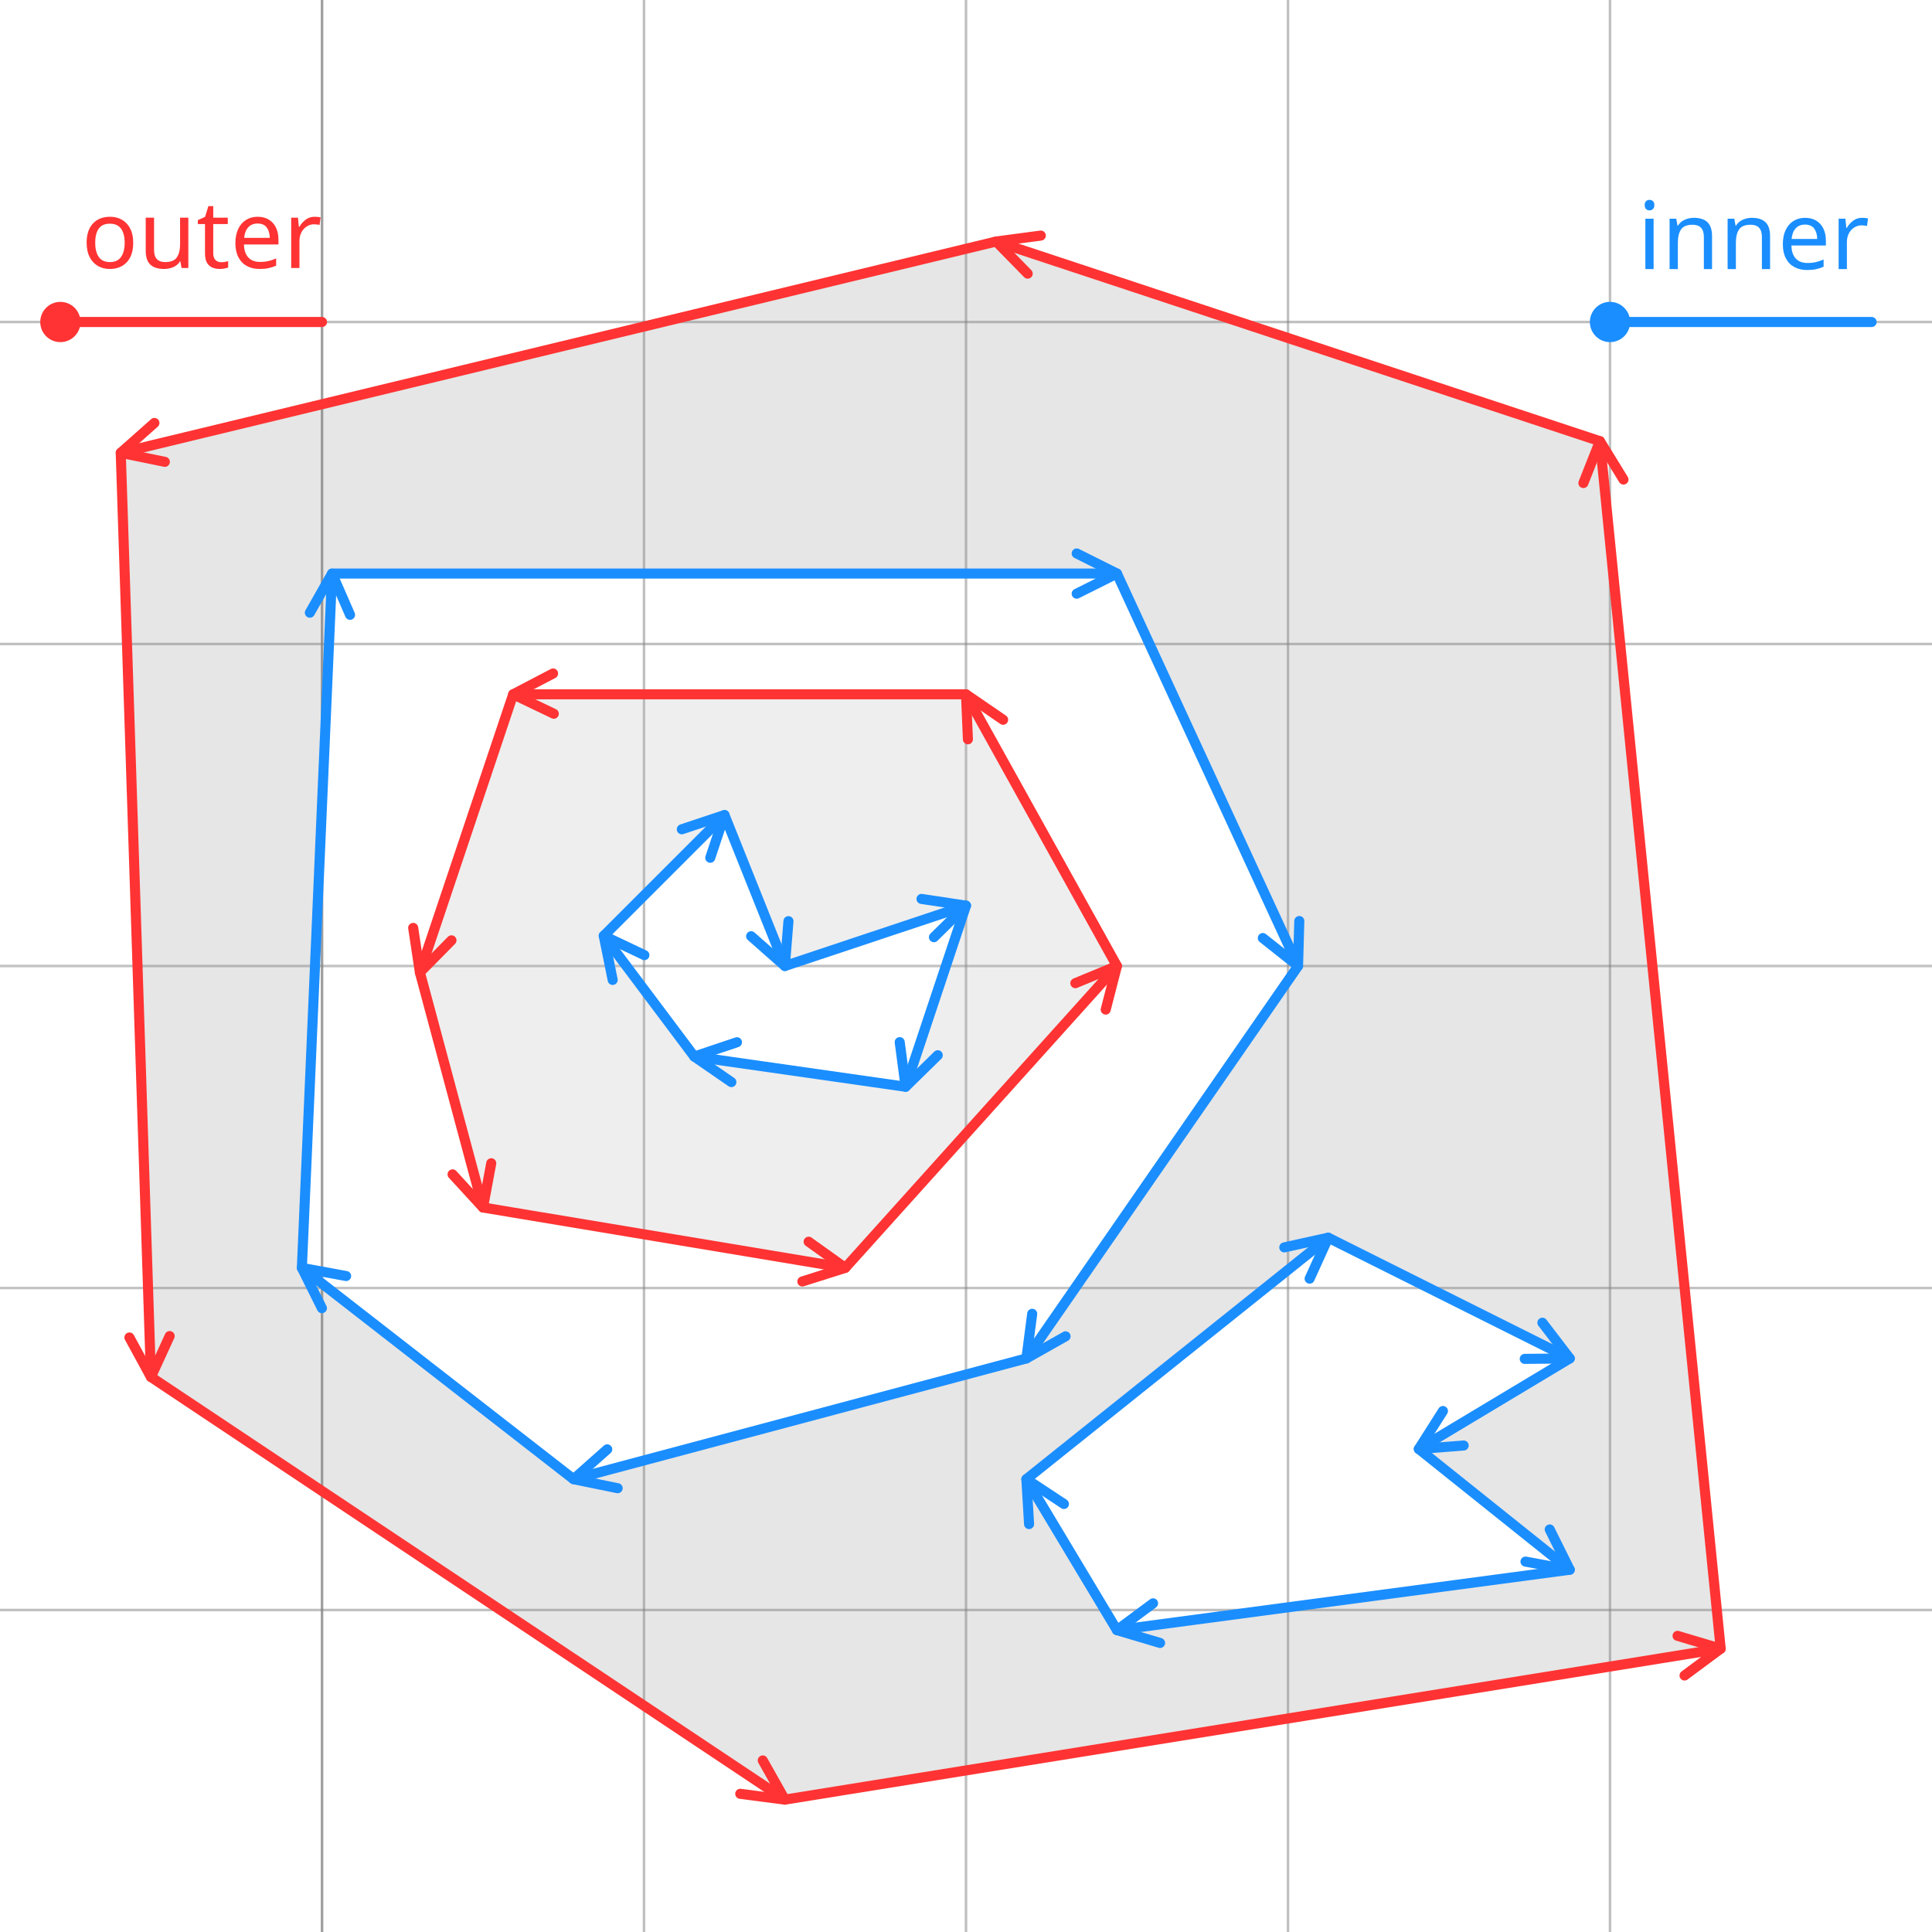
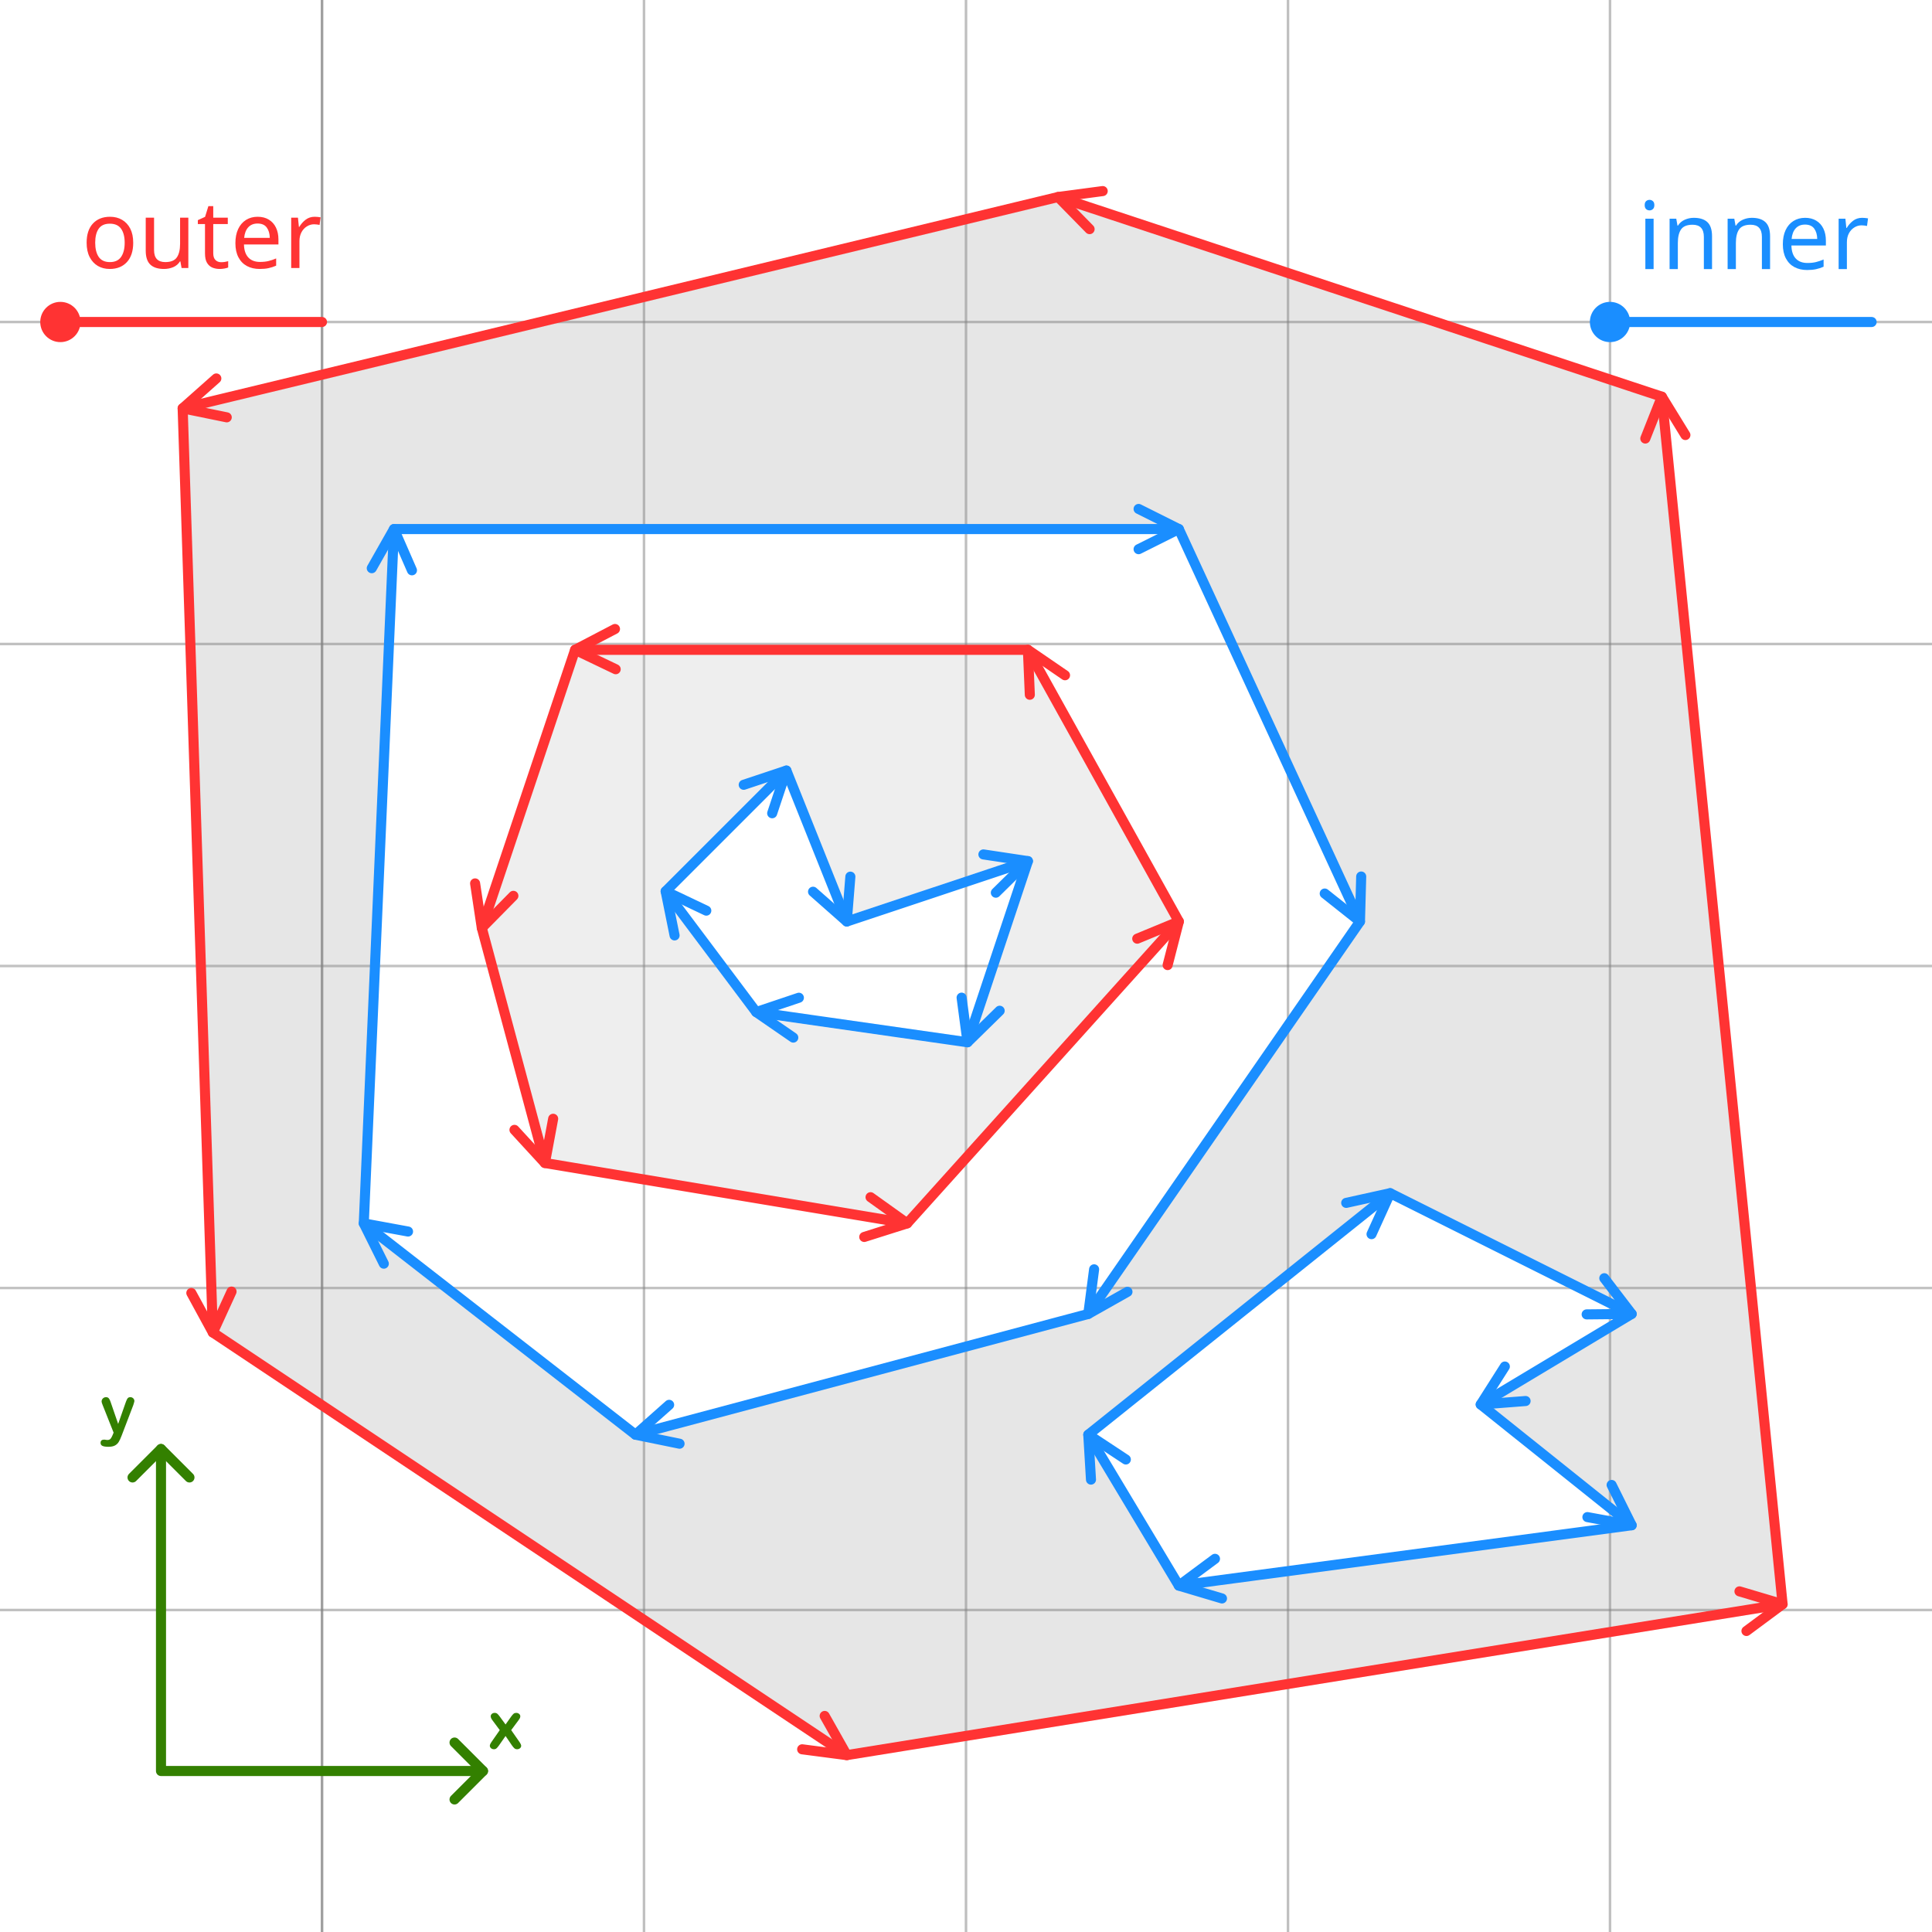
<svg xmlns="http://www.w3.org/2000/svg" width="768" height="768" viewBox="0 0 768 768" version="1.1" id="svg5">
  <defs id="defs2">
    </defs>
  <g id="layer1">
    <g id="g2">
      <path style="fill:#000000;stroke:#808080;stroke-width:1px;stroke-linecap:butt;stroke-linejoin:miter;stroke-opacity:0.5" d="M 640,0 V 768" id="path17" />
      <path style="fill:#000000;stroke:#808080;stroke-width:1px;stroke-linecap:butt;stroke-linejoin:miter;stroke-opacity:0.5" d="M 384,0 V 768" id="path15" />
      <path style="fill:#000000;stroke:#808080;stroke-width:1px;stroke-linecap:butt;stroke-linejoin:miter;stroke-opacity:0.5" d="M 512,0 V 768" id="path16" />
      <path style="fill:#000000;stroke:#808080;stroke-width:1px;stroke-linecap:butt;stroke-linejoin:miter;stroke-opacity:0.5" d="M 768,640 H 0" id="path32" />
      <path style="fill:#000000;stroke:#808080;stroke-width:1px;stroke-linecap:butt;stroke-linejoin:miter;stroke-opacity:0.5" d="M 768,256 H 0" id="path29-8" />
      <path style="opacity:0.942;fill:#000000;stroke:#808080;stroke-width:1px;stroke-linecap:butt;stroke-linejoin:miter;stroke-opacity:0.5" d="M 768,384 H 0" id="path30" />
      <path style="opacity:0.942;fill:#000000;stroke:#808080;stroke-width:1px;stroke-linecap:butt;stroke-linejoin:miter;stroke-opacity:0.5" d="M 768,512 H 0" id="path31" />
      <path style="fill:#000000;stroke:#808080;stroke-width:1px;stroke-linecap:butt;stroke-linejoin:miter;stroke-opacity:0.5" d="M 128,0 V 768" id="path13" />
      <path style="fill:#20c720;fill-opacity:1;stroke:#808080;stroke-width:1px;stroke-linecap:butt;stroke-linejoin:miter;stroke-opacity:0.502" d="M 128,0 V 768" id="path11" />
      <path style="fill:#000000;stroke:#808080;stroke-width:1px;stroke-linecap:butt;stroke-linejoin:miter;stroke-opacity:0.5" d="M 256,0 V 768" id="path14" />
      <path style="fill:#000000;stroke:#808080;stroke-width:1px;stroke-linecap:butt;stroke-linejoin:miter;stroke-opacity:0.5" d="M 768,128 H 0" id="path7" />
    </g>
-     <path id="path26" style="fill:#808080;fill-opacity:0.196;stroke:none;stroke-width:4;stroke-linecap:butt;stroke-linejoin:round;stroke-dasharray:none;stroke-opacity:1" d="m 396,96 -348,84 12,367.378 252,168 372,-60 -48,-480 z M 132,228 H 444 L 516,384 408,540 228,588 120,504 Z m 396,264 96,48 -60,36 60,48 -180,24 -36,-60 z" />
-     <path id="path29" style="fill:#a9a9a9;fill-opacity:0.196;stroke:none;stroke-width:4;stroke-linecap:butt;stroke-linejoin:round;stroke-dasharray:none;stroke-opacity:1" d="M 204,276 166.913,386.544 192,480 336,504 444,384 384,276 Z m 84,48 24,60 72,-24 -24,72 -84,-12 -36,-48 z" />
-     <text xml:space="preserve" style="font-size:37.333px;line-height:1.25;font-family:'.Apple SD Gothic NeoI';-inkscape-font-specification:'.Apple SD Gothic NeoI';word-spacing:0px;direction:rtl;fill:#ff3333;fill-opacity:1" x="128" y="106.542" id="text3">
-       <tspan id="tspan1" x="128" y="106.542" style="font-style:normal;font-variant:normal;font-weight:normal;font-stretch:normal;font-size:37.333px;font-family:'Arial Rounded MT Bold';-inkscape-font-specification:'Arial Rounded MT Bold, ';fill:#ff3333;fill-opacity:1">outer</tspan>
-     </text>
-     <text xml:space="preserve" style="font-size:37.333px;line-height:1.25;font-family:'.Apple SD Gothic NeoI';-inkscape-font-specification:'.Apple SD Gothic NeoI';word-spacing:0px;direction:rtl;fill:#1a8eff;fill-opacity:1" x="743.132" y="106.961" id="text4">
-       <tspan id="tspan3" x="743.132" y="106.961" style="font-style:normal;font-variant:normal;font-weight:normal;font-stretch:normal;font-size:37.333px;font-family:'Arial Rounded MT Bold';-inkscape-font-specification:'Arial Rounded MT Bold, ';fill:#1a8eff;fill-opacity:1">inner</tspan>
-     </text>
-     <g id="g6">
-       <circle style="fill:#ff3333;fill-opacity:1;stroke:none;stroke-width:4;stroke-linecap:round;stroke-linejoin:round;stroke-miterlimit:16;stroke-dasharray:none;stroke-opacity:1" id="path40" cx="24" cy="128" r="8" />
-       <g id="g5">
-         <g id="g4">
-           <path style="fill:none;stroke:#ff3333;stroke-width:4;stroke-linecap:round;stroke-linejoin:miter;stroke-dasharray:none;stroke-opacity:1" d="M 128,128 H 24" id="path4" />
+     <g id="g11">
+       <text xml:space="preserve" style="font-size:37.333px;line-height:1.25;font-family:'.Apple SD Gothic NeoI';-inkscape-font-specification:'.Apple SD Gothic NeoI';word-spacing:0px;direction:rtl;fill:#ff3333;fill-opacity:1" x="128" y="106.542" id="text3">
+         <tspan id="tspan1" x="128" y="106.542" style="font-style:normal;font-variant:normal;font-weight:normal;font-stretch:normal;font-size:37.333px;font-family:'Arial Rounded MT Bold';-inkscape-font-specification:'Arial Rounded MT Bold, ';fill:#ff3333;fill-opacity:1">outer</tspan>
+       </text>
+       <g id="g6">
+         <circle style="fill:#ff3333;fill-opacity:1;stroke:none;stroke-width:4;stroke-linecap:round;stroke-linejoin:round;stroke-miterlimit:16;stroke-dasharray:none;stroke-opacity:1" id="path40" cx="24" cy="128" r="8" />
+         <g id="g5">
+           <g id="g4">
+             <path style="fill:none;stroke:#ff3333;stroke-width:4;stroke-linecap:round;stroke-linejoin:miter;stroke-dasharray:none;stroke-opacity:1" d="M 128,128 H 24" id="path4" />
+           </g>
        </g>
      </g>
    </g>
-     <circle style="fill:#1a8eff;fill-opacity:1;stroke:none;stroke-width:4;stroke-linecap:round;stroke-linejoin:round;stroke-miterlimit:16;stroke-dasharray:none;stroke-opacity:1" id="circle6" cx="640" cy="128" r="8" />
-     <g id="g8" transform="translate(616)" style="fill:#1a8eff;fill-opacity:1;stroke:#1a8eff;stroke-opacity:1">
-       <g id="g7" style="fill:#1a8eff;fill-opacity:1;stroke:#1a8eff;stroke-opacity:1">
-         <path style="fill:#1a8eff;stroke:#1a8eff;stroke-width:4;stroke-linecap:round;stroke-linejoin:miter;stroke-dasharray:none;stroke-opacity:1;fill-opacity:1" d="M 128,128 H 24" id="path6" />
+     <g id="g10">
+       <text xml:space="preserve" style="font-size:37.333px;line-height:1.25;font-family:'.Apple SD Gothic NeoI';-inkscape-font-specification:'.Apple SD Gothic NeoI';word-spacing:0px;direction:rtl;fill:#1a8eff;fill-opacity:1" x="743.132" y="106.961" id="text4">
+         <tspan id="tspan3" x="743.132" y="106.961" style="font-style:normal;font-variant:normal;font-weight:normal;font-stretch:normal;font-size:37.333px;font-family:'Arial Rounded MT Bold';-inkscape-font-specification:'Arial Rounded MT Bold, ';fill:#1a8eff;fill-opacity:1">inner</tspan>
+       </text>
+       <circle style="fill:#1a8eff;fill-opacity:1;stroke:none;stroke-width:4;stroke-linecap:round;stroke-linejoin:round;stroke-miterlimit:16;stroke-dasharray:none;stroke-opacity:1" id="circle6" cx="640" cy="128" r="8" />
+       <g id="g8" transform="translate(616)" style="fill:#1a8eff;fill-opacity:1;stroke:#1a8eff;stroke-opacity:1">
+         <g id="g7" style="fill:#1a8eff;fill-opacity:1;stroke:#1a8eff;stroke-opacity:1">
+           <path style="fill:#1a8eff;stroke:#1a8eff;stroke-width:4;stroke-linecap:round;stroke-linejoin:miter;stroke-dasharray:none;stroke-opacity:1;fill-opacity:1" d="M 128,128 H 24" id="path6" />
+         </g>
      </g>
    </g>
-     <path id="path9" style="fill:none;fill-opacity:0.196;stroke:#ff3333;stroke-width:4;stroke-linecap:butt;stroke-linejoin:round;stroke-dasharray:none;stroke-opacity:1" d="m 396,96 -348,84 12,367.378 252,168 372,-60 -48,-480 z" />
-     <path style="fill:none;stroke:#1a8eff;stroke-width:4;stroke-linecap:butt;stroke-linejoin:round;stroke-opacity:1;stroke-dasharray:none" d="M 120,504 132,228 H 444 L 516,384 408,540 228,588 Z" id="path10" />
-     <path style="fill:none;stroke:#1a8eff;stroke-width:4;stroke-linecap:round;stroke-linejoin:round;stroke-opacity:1;stroke-dasharray:none;marker-start:" d="m 528,492 96,48 -60,36 60,48 -180,24 -36,-60 z" id="path12" />
-     <path id="path18" style="fill:none;fill-opacity:0.196;stroke:#ff3333;stroke-width:4;stroke-linecap:butt;stroke-linejoin:round;stroke-dasharray:none;stroke-opacity:1" d="M 204,276 166.913,386.544 192,480 336,504 444,384 384,276 Z" />
-     <path style="fill:none;stroke:#1a8eff;stroke-width:4;stroke-linecap:round;stroke-linejoin:round;stroke-opacity:1;stroke-dasharray:none" d="m 240,372 36,48 84,12 24,-72 -72,24 -24,-60 z" id="path19" />
-     <path style="fill:none;stroke:#ff3333;stroke-width:4;stroke-linecap:round;stroke-linejoin:round;stroke-dasharray:none;stroke-opacity:1" d="M 67.437,531.108 60,547.378 51.446,531.667" id="path20" />
-     <path style="fill:none;stroke:#ff3333;stroke-width:4;stroke-linecap:round;stroke-linejoin:round;stroke-dasharray:none;stroke-opacity:1" d="M 65.525,183.586 48,180 61.384,168.131" id="path21" />
-     <path style="fill:none;stroke:#ff3333;stroke-width:4;stroke-linecap:round;stroke-linejoin:round;stroke-dasharray:none;stroke-opacity:1" d="M 408.524,108.773 396,96 413.733,93.645" id="path22" />
-     <path style="fill:none;stroke:#ff3333;stroke-width:4;stroke-linecap:round;stroke-linejoin:round;stroke-dasharray:none;stroke-opacity:1" d="M 629.425,192.014 636,175.378 l 9.364,15.242" id="path23" />
-     <path style="fill:none;stroke:#ff3333;stroke-width:4;stroke-linecap:round;stroke-linejoin:round;stroke-dasharray:none;stroke-opacity:1" d="M 666.854,650.278 684,655.378 669.632,666.035" id="path24" />
-     <path style="fill:none;stroke:#ff3333;stroke-width:4;stroke-linecap:round;stroke-linejoin:round;stroke-dasharray:none;stroke-opacity:1" d="M 303.209,699.798 312,715.378 294.262,713.063" id="path25" />
-     <path style="fill:none;stroke:#1a8eff;stroke-width:4;stroke-linecap:round;stroke-linejoin:round;stroke-dasharray:none;stroke-opacity:1" d="M 137.593,507.24 120,504 l 7.964,16.018" id="path27" />
-     <path style="fill:none;stroke:#ff3333;stroke-width:4;stroke-linecap:round;stroke-linejoin:round;stroke-dasharray:none;stroke-opacity:1" d="M 321.448,493.595 336,504 l -17.055,5.399" id="path28" />
-     <path style="fill:none;stroke:#ff3333;stroke-width:4;stroke-linecap:round;stroke-linejoin:round;stroke-dasharray:none;stroke-opacity:1" d="M 195.28,462.415 192,480 179.9,466.825" id="path33" />
-     <path style="fill:none;stroke:#ff3333;stroke-width:4;stroke-linecap:round;stroke-linejoin:round;stroke-dasharray:none;stroke-opacity:1" d="m 179.466,373.799 -12.553,12.745 -2.664,-17.689" id="path34" />
-     <path style="fill:none;stroke:#1a8eff;stroke-width:4;stroke-linecap:round;stroke-linejoin:round;stroke-dasharray:none;stroke-opacity:1" d="M 292.958,414.305 276,420 l 14.731,10.149" id="path35" />
-     <path style="fill:none;stroke:#1a8eff;stroke-width:4;stroke-linecap:round;stroke-linejoin:round;stroke-dasharray:none;stroke-opacity:1" d="M 357.645,414.267 360,432 372.773,419.476" id="path36" />
-     <path style="fill:none;stroke:#1a8eff;stroke-width:4;stroke-linecap:round;stroke-linejoin:round;stroke-dasharray:none;stroke-opacity:1" d="M 371.255,372.553 384,360 366.311,357.336" id="path37" />
-     <path style="fill:none;stroke:#1a8eff;stroke-width:4;stroke-linecap:round;stroke-linejoin:round;stroke-dasharray:none;stroke-opacity:1" d="M 298.589,372.162 312,384 l 1.424,-17.832" id="path38" />
-     <path style="fill:none;stroke:#1a8eff;stroke-width:4;stroke-linecap:round;stroke-linejoin:round;stroke-dasharray:none;stroke-opacity:1" d="M 282.343,340.971 288,324 l -16.971,5.657" id="path39" />
-     <path style="fill:none;stroke:#1a8eff;stroke-width:4;stroke-linecap:round;stroke-linejoin:round;stroke-dasharray:none;stroke-opacity:1" d="M 256.155,379.683 240,372 l 3.546,17.533" id="path41" />
-     <path style="fill:none;stroke:#ff3333;stroke-width:4;stroke-linecap:round;stroke-linejoin:round;stroke-dasharray:none;stroke-opacity:1" d="M 220.137,283.72 204,276 l 15.858,-8.278" id="path42" />
-     <path style="fill:none;stroke:#ff3333;stroke-width:4;stroke-linecap:round;stroke-linejoin:round;stroke-dasharray:none;stroke-opacity:1" d="M 427.465,390.827 444,384 l -4.459,17.324" id="path43" />
-     <path style="fill:none;stroke:#ff3333;stroke-width:4;stroke-linecap:round;stroke-linejoin:round;stroke-dasharray:none;stroke-opacity:1" d="M 384.76,293.872 384,276 l 14.754,10.115" id="path44" />
-     <path style="fill:none;stroke:#1a8eff;stroke-width:4;stroke-linecap:round;stroke-linejoin:round;stroke-dasharray:none;stroke-opacity:1" d="M 410.315,522.262 408,540 l 15.579,-8.791" id="path45" />
-     <path style="fill:none;stroke:#1a8eff;stroke-width:4;stroke-linecap:round;stroke-linejoin:round;stroke-dasharray:none;stroke-opacity:1" d="M 241.384,576.131 228,588 l 17.525,3.586" id="path46" />
-     <path style="fill:none;stroke:#1a8eff;stroke-width:4;stroke-linecap:round;stroke-linejoin:round;stroke-dasharray:none;stroke-opacity:1" d="M 428,236 444,228 428,220" id="path47" />
-     <path style="fill:none;stroke:#1a8eff;stroke-width:4;stroke-linecap:round;stroke-linejoin:round;stroke-dasharray:none;stroke-opacity:1" d="M 139.152,244.397 132,228 l -8.826,15.559" id="path48" />
-     <path style="fill:none;stroke:#1a8eff;stroke-width:4;stroke-linecap:round;stroke-linejoin:round;stroke-dasharray:none;stroke-opacity:1" d="M 501.988,372.88 516,384 l 0.489,-17.882" id="path49" />
-     <path style="fill:none;stroke:#1a8eff;stroke-width:4;stroke-linecap:round;stroke-linejoin:round;stroke-dasharray:none;stroke-opacity:1" d="M 458.368,637.343 444,648 l 17.146,5.1" id="path50" />
-     <path style="fill:none;stroke:#1a8eff;stroke-width:4;stroke-linecap:round;stroke-linejoin:round;stroke-dasharray:none;stroke-opacity:1" d="M 422.928,597.856 408,588 l 1.072,17.856" id="path51" />
-     <path style="fill:none;stroke:#1a8eff;stroke-width:4;stroke-linecap:round;stroke-linejoin:round;stroke-dasharray:none;stroke-opacity:1" d="M 520.6,508.286 528,492 l -17.469,3.852" id="path52" />
-     <path style="fill:none;stroke:#1a8eff;stroke-width:4;stroke-linecap:round;stroke-linejoin:round;stroke-dasharray:none;stroke-opacity:1" d="M 606.112,540.176 624,540 613.126,525.796" id="path53" />
-     <path style="fill:none;stroke:#1a8eff;stroke-width:4;stroke-linecap:round;stroke-linejoin:round;stroke-dasharray:none;stroke-opacity:1" d="M 606.407,620.76 624,624 616.036,607.982" id="path54" />
-     <path style="fill:none;stroke:#1a8eff;stroke-width:4;stroke-linecap:round;stroke-linejoin:round;stroke-dasharray:none;stroke-opacity:1" d="M 573.594,560.902 564,576 l 17.835,-1.383" id="path55" />
+     <g id="g12" transform="translate(24.60947,-17.68938)">
+       <path id="path26" style="fill:#808080;fill-opacity:0.196;stroke:none;stroke-width:4;stroke-linecap:butt;stroke-linejoin:round;stroke-dasharray:none;stroke-opacity:1" d="m 396,96 -348,84 12,367.378 252,168 372,-60 -48,-480 z M 132,228 H 444 L 516,384 408,540 228,588 120,504 Z m 396,264 96,48 -60,36 60,48 -180,24 -36,-60 z" />
+       <path id="path29" style="fill:#a9a9a9;fill-opacity:0.196;stroke:none;stroke-width:4;stroke-linecap:butt;stroke-linejoin:round;stroke-dasharray:none;stroke-opacity:1" d="M 204,276 166.913,386.544 192,480 336,504 444,384 384,276 Z m 84,48 24,60 72,-24 -24,72 -84,-12 -36,-48 z" />
+       <path id="path9" style="fill:none;fill-opacity:0.196;stroke:#ff3333;stroke-width:4;stroke-linecap:butt;stroke-linejoin:round;stroke-dasharray:none;stroke-opacity:1" d="m 396,96 -348,84 12,367.378 252,168 372,-60 -48,-480 z" />
+       <path style="fill:none;stroke:#1a8eff;stroke-width:4;stroke-linecap:butt;stroke-linejoin:round;stroke-dasharray:none;stroke-opacity:1" d="M 120,504 132,228 H 444 L 516,384 408,540 228,588 Z" id="path10" />
+       <path style="fill:none;stroke:#1a8eff;stroke-width:4;stroke-linecap:round;stroke-linejoin:round;stroke-dasharray:none;stroke-opacity:1" d="m 528,492 96,48 -60,36 60,48 -180,24 -36,-60 z" id="path12" />
+       <path id="path18" style="fill:none;fill-opacity:0.196;stroke:#ff3333;stroke-width:4;stroke-linecap:butt;stroke-linejoin:round;stroke-dasharray:none;stroke-opacity:1" d="M 204,276 166.913,386.544 192,480 336,504 444,384 384,276 Z" />
+       <path style="fill:none;stroke:#1a8eff;stroke-width:4;stroke-linecap:round;stroke-linejoin:round;stroke-dasharray:none;stroke-opacity:1" d="m 240,372 36,48 84,12 24,-72 -72,24 -24,-60 z" id="path19" />
+       <path style="fill:none;stroke:#ff3333;stroke-width:4;stroke-linecap:round;stroke-linejoin:round;stroke-dasharray:none;stroke-opacity:1" d="M 67.437,531.108 60,547.378 51.446,531.667" id="path20" />
+       <path style="fill:none;stroke:#ff3333;stroke-width:4;stroke-linecap:round;stroke-linejoin:round;stroke-dasharray:none;stroke-opacity:1" d="M 65.525,183.586 48,180 61.384,168.131" id="path21" />
+       <path style="fill:none;stroke:#ff3333;stroke-width:4;stroke-linecap:round;stroke-linejoin:round;stroke-dasharray:none;stroke-opacity:1" d="M 408.524,108.773 396,96 413.733,93.645" id="path22" />
+       <path style="fill:none;stroke:#ff3333;stroke-width:4;stroke-linecap:round;stroke-linejoin:round;stroke-dasharray:none;stroke-opacity:1" d="M 629.425,192.014 636,175.378 l 9.364,15.242" id="path23" />
+       <path style="fill:none;stroke:#ff3333;stroke-width:4;stroke-linecap:round;stroke-linejoin:round;stroke-dasharray:none;stroke-opacity:1" d="M 666.854,650.278 684,655.378 669.632,666.035" id="path24" />
+       <path style="fill:none;stroke:#ff3333;stroke-width:4;stroke-linecap:round;stroke-linejoin:round;stroke-dasharray:none;stroke-opacity:1" d="M 303.209,699.798 312,715.378 294.262,713.063" id="path25" />
+       <path style="fill:none;stroke:#1a8eff;stroke-width:4;stroke-linecap:round;stroke-linejoin:round;stroke-dasharray:none;stroke-opacity:1" d="M 137.593,507.24 120,504 l 7.964,16.018" id="path27" />
+       <path style="fill:none;stroke:#ff3333;stroke-width:4;stroke-linecap:round;stroke-linejoin:round;stroke-dasharray:none;stroke-opacity:1" d="M 321.448,493.595 336,504 l -17.055,5.399" id="path28" />
+       <path style="fill:none;stroke:#ff3333;stroke-width:4;stroke-linecap:round;stroke-linejoin:round;stroke-dasharray:none;stroke-opacity:1" d="M 195.28,462.415 192,480 179.9,466.825" id="path33" />
+       <path style="fill:none;stroke:#ff3333;stroke-width:4;stroke-linecap:round;stroke-linejoin:round;stroke-dasharray:none;stroke-opacity:1" d="m 179.466,373.799 -12.553,12.745 -2.664,-17.689" id="path34" />
+       <path style="fill:none;stroke:#1a8eff;stroke-width:4;stroke-linecap:round;stroke-linejoin:round;stroke-dasharray:none;stroke-opacity:1" d="M 292.958,414.305 276,420 l 14.731,10.149" id="path35" />
+       <path style="fill:none;stroke:#1a8eff;stroke-width:4;stroke-linecap:round;stroke-linejoin:round;stroke-dasharray:none;stroke-opacity:1" d="M 357.645,414.267 360,432 372.773,419.476" id="path36" />
+       <path style="fill:none;stroke:#1a8eff;stroke-width:4;stroke-linecap:round;stroke-linejoin:round;stroke-dasharray:none;stroke-opacity:1" d="M 371.255,372.553 384,360 366.311,357.336" id="path37" />
+       <path style="fill:none;stroke:#1a8eff;stroke-width:4;stroke-linecap:round;stroke-linejoin:round;stroke-dasharray:none;stroke-opacity:1" d="M 298.589,372.162 312,384 l 1.424,-17.832" id="path38" />
+       <path style="fill:none;stroke:#1a8eff;stroke-width:4;stroke-linecap:round;stroke-linejoin:round;stroke-dasharray:none;stroke-opacity:1" d="M 282.343,340.971 288,324 l -16.971,5.657" id="path39" />
+       <path style="fill:none;stroke:#1a8eff;stroke-width:4;stroke-linecap:round;stroke-linejoin:round;stroke-dasharray:none;stroke-opacity:1" d="M 256.155,379.683 240,372 l 3.546,17.533" id="path41" />
+       <path style="fill:none;stroke:#ff3333;stroke-width:4;stroke-linecap:round;stroke-linejoin:round;stroke-dasharray:none;stroke-opacity:1" d="M 220.137,283.72 204,276 l 15.858,-8.278" id="path42" />
+       <path style="fill:none;stroke:#ff3333;stroke-width:4;stroke-linecap:round;stroke-linejoin:round;stroke-dasharray:none;stroke-opacity:1" d="M 427.465,390.827 444,384 l -4.459,17.324" id="path43" />
+       <path style="fill:none;stroke:#ff3333;stroke-width:4;stroke-linecap:round;stroke-linejoin:round;stroke-dasharray:none;stroke-opacity:1" d="M 384.76,293.872 384,276 l 14.754,10.115" id="path44" />
+       <path style="fill:none;stroke:#1a8eff;stroke-width:4;stroke-linecap:round;stroke-linejoin:round;stroke-dasharray:none;stroke-opacity:1" d="M 410.315,522.262 408,540 l 15.579,-8.791" id="path45" />
+       <path style="fill:none;stroke:#1a8eff;stroke-width:4;stroke-linecap:round;stroke-linejoin:round;stroke-dasharray:none;stroke-opacity:1" d="M 241.384,576.131 228,588 l 17.525,3.586" id="path46" />
+       <path style="fill:none;stroke:#1a8eff;stroke-width:4;stroke-linecap:round;stroke-linejoin:round;stroke-dasharray:none;stroke-opacity:1" d="M 428,236 444,228 428,220" id="path47" />
+       <path style="fill:none;stroke:#1a8eff;stroke-width:4;stroke-linecap:round;stroke-linejoin:round;stroke-dasharray:none;stroke-opacity:1" d="M 139.152,244.397 132,228 l -8.826,15.559" id="path48" />
+       <path style="fill:none;stroke:#1a8eff;stroke-width:4;stroke-linecap:round;stroke-linejoin:round;stroke-dasharray:none;stroke-opacity:1" d="M 501.988,372.88 516,384 l 0.489,-17.882" id="path49" />
+       <path style="fill:none;stroke:#1a8eff;stroke-width:4;stroke-linecap:round;stroke-linejoin:round;stroke-dasharray:none;stroke-opacity:1" d="M 458.368,637.343 444,648 l 17.146,5.1" id="path50" />
+       <path style="fill:none;stroke:#1a8eff;stroke-width:4;stroke-linecap:round;stroke-linejoin:round;stroke-dasharray:none;stroke-opacity:1" d="M 422.928,597.856 408,588 l 1.072,17.856" id="path51" />
+       <path style="fill:none;stroke:#1a8eff;stroke-width:4;stroke-linecap:round;stroke-linejoin:round;stroke-dasharray:none;stroke-opacity:1" d="M 520.6,508.286 528,492 l -17.469,3.852" id="path52" />
+       <path style="fill:none;stroke:#1a8eff;stroke-width:4;stroke-linecap:round;stroke-linejoin:round;stroke-dasharray:none;stroke-opacity:1" d="M 606.112,540.176 624,540 613.126,525.796" id="path53" />
+       <path style="fill:none;stroke:#1a8eff;stroke-width:4;stroke-linecap:round;stroke-linejoin:round;stroke-dasharray:none;stroke-opacity:1" d="M 606.407,620.76 624,624 616.036,607.982" id="path54" />
+       <path style="fill:none;stroke:#1a8eff;stroke-width:4;stroke-linecap:round;stroke-linejoin:round;stroke-dasharray:none;stroke-opacity:1" d="M 573.594,560.902 564,576 l 17.835,-1.383" id="path55" />
+     </g>
+     <path style="fill:none;stroke:#338000;stroke-width:4;stroke-linecap:round;stroke-linejoin:round;stroke-dasharray:none" d="M 192,704 H 64 V 576" id="path1" />
+     <path style="fill:none;stroke:#338000;stroke-width:4;stroke-linecap:round;stroke-linejoin:round;stroke-dasharray:none" d="M 52.686,587.314 64,576 75.314,587.314" id="path3" />
+     <path style="fill:none;stroke:#338000;stroke-width:4;stroke-linecap:round;stroke-linejoin:round;stroke-dasharray:none" d="M 180.686,692.686 192,704 180.686,715.314" id="path5" />
+     <path style="font-size:26.667px;font-family:'Arial Rounded MT Bold';-inkscape-font-specification:'Arial Rounded MT Bold, ';fill:#338000;stroke-width:4;stroke-linecap:round;stroke-linejoin:round" d="m 203.544,693.879 -2.578,-3.789 -2.643,3.789 q -0.573,0.794 -0.977,1.133 -0.391,0.339 -1.003,0.339 -0.677,0 -1.159,-0.417 -0.469,-0.43 -0.469,-0.977 0,-0.56 0.729,-1.602 l 3.216,-4.609 -2.852,-3.841 q -0.742,-0.951 -0.742,-1.654 0,-0.547 0.443,-0.951 0.443,-0.404 1.159,-0.404 0.625,0 1.029,0.352 0.417,0.352 0.964,1.107 l 2.305,3.151 2.24,-3.151 q 0.56,-0.781 0.964,-1.12 0.417,-0.339 1.029,-0.339 0.703,0 1.159,0.404 0.469,0.391 0.469,0.951 0,0.404 -0.195,0.781 -0.182,0.365 -0.573,0.872 l -2.852,3.841 3.216,4.609 q 0.755,1.081 0.755,1.628 0,0.56 -0.469,0.964 -0.469,0.404 -1.159,0.404 -0.612,0 -1.042,-0.352 -0.417,-0.352 -0.964,-1.12 z" id="text5" aria-label="x" />
+     <path style="font-size:26.667px;font-family:'Arial Rounded MT Bold';-inkscape-font-specification:'Arial Rounded MT Bold, ';white-space:pre;fill:#338000;stroke-width:4;stroke-linecap:round;stroke-linejoin:round" d="m 44.835,570.289 0.326,-0.794 -4.375,-11.016 q -0.404,-0.951 -0.404,-1.38 0,-0.456 0.234,-0.846 0.234,-0.391 0.638,-0.625 0.417,-0.234 0.859,-0.234 0.768,0 1.159,0.495 0.391,0.482 0.69,1.393 l 3.008,8.75 2.852,-8.138 q 0.339,-0.99 0.612,-1.549 0.273,-0.56 0.573,-0.755 0.312,-0.195 0.872,-0.195 0.404,0 0.768,0.221 0.378,0.208 0.573,0.573 0.208,0.365 0.208,0.768 -0.052,0.247 -0.169,0.703 -0.117,0.456 -0.286,0.924 l -4.635,12.135 q -0.599,1.602 -1.172,2.513 -0.573,0.911 -1.523,1.393 -0.938,0.495 -2.539,0.495 -1.563,0 -2.344,-0.339 -0.781,-0.339 -0.781,-1.237 0,-0.612 0.365,-0.951 0.378,-0.326 1.107,-0.326 0.286,0 0.56,0.078 0.339,0.078 0.586,0.078 0.612,0 0.964,-0.182 0.352,-0.182 0.625,-0.638 0.286,-0.443 0.651,-1.315 z" id="text6" aria-label="y" />
  </g>
</svg>
